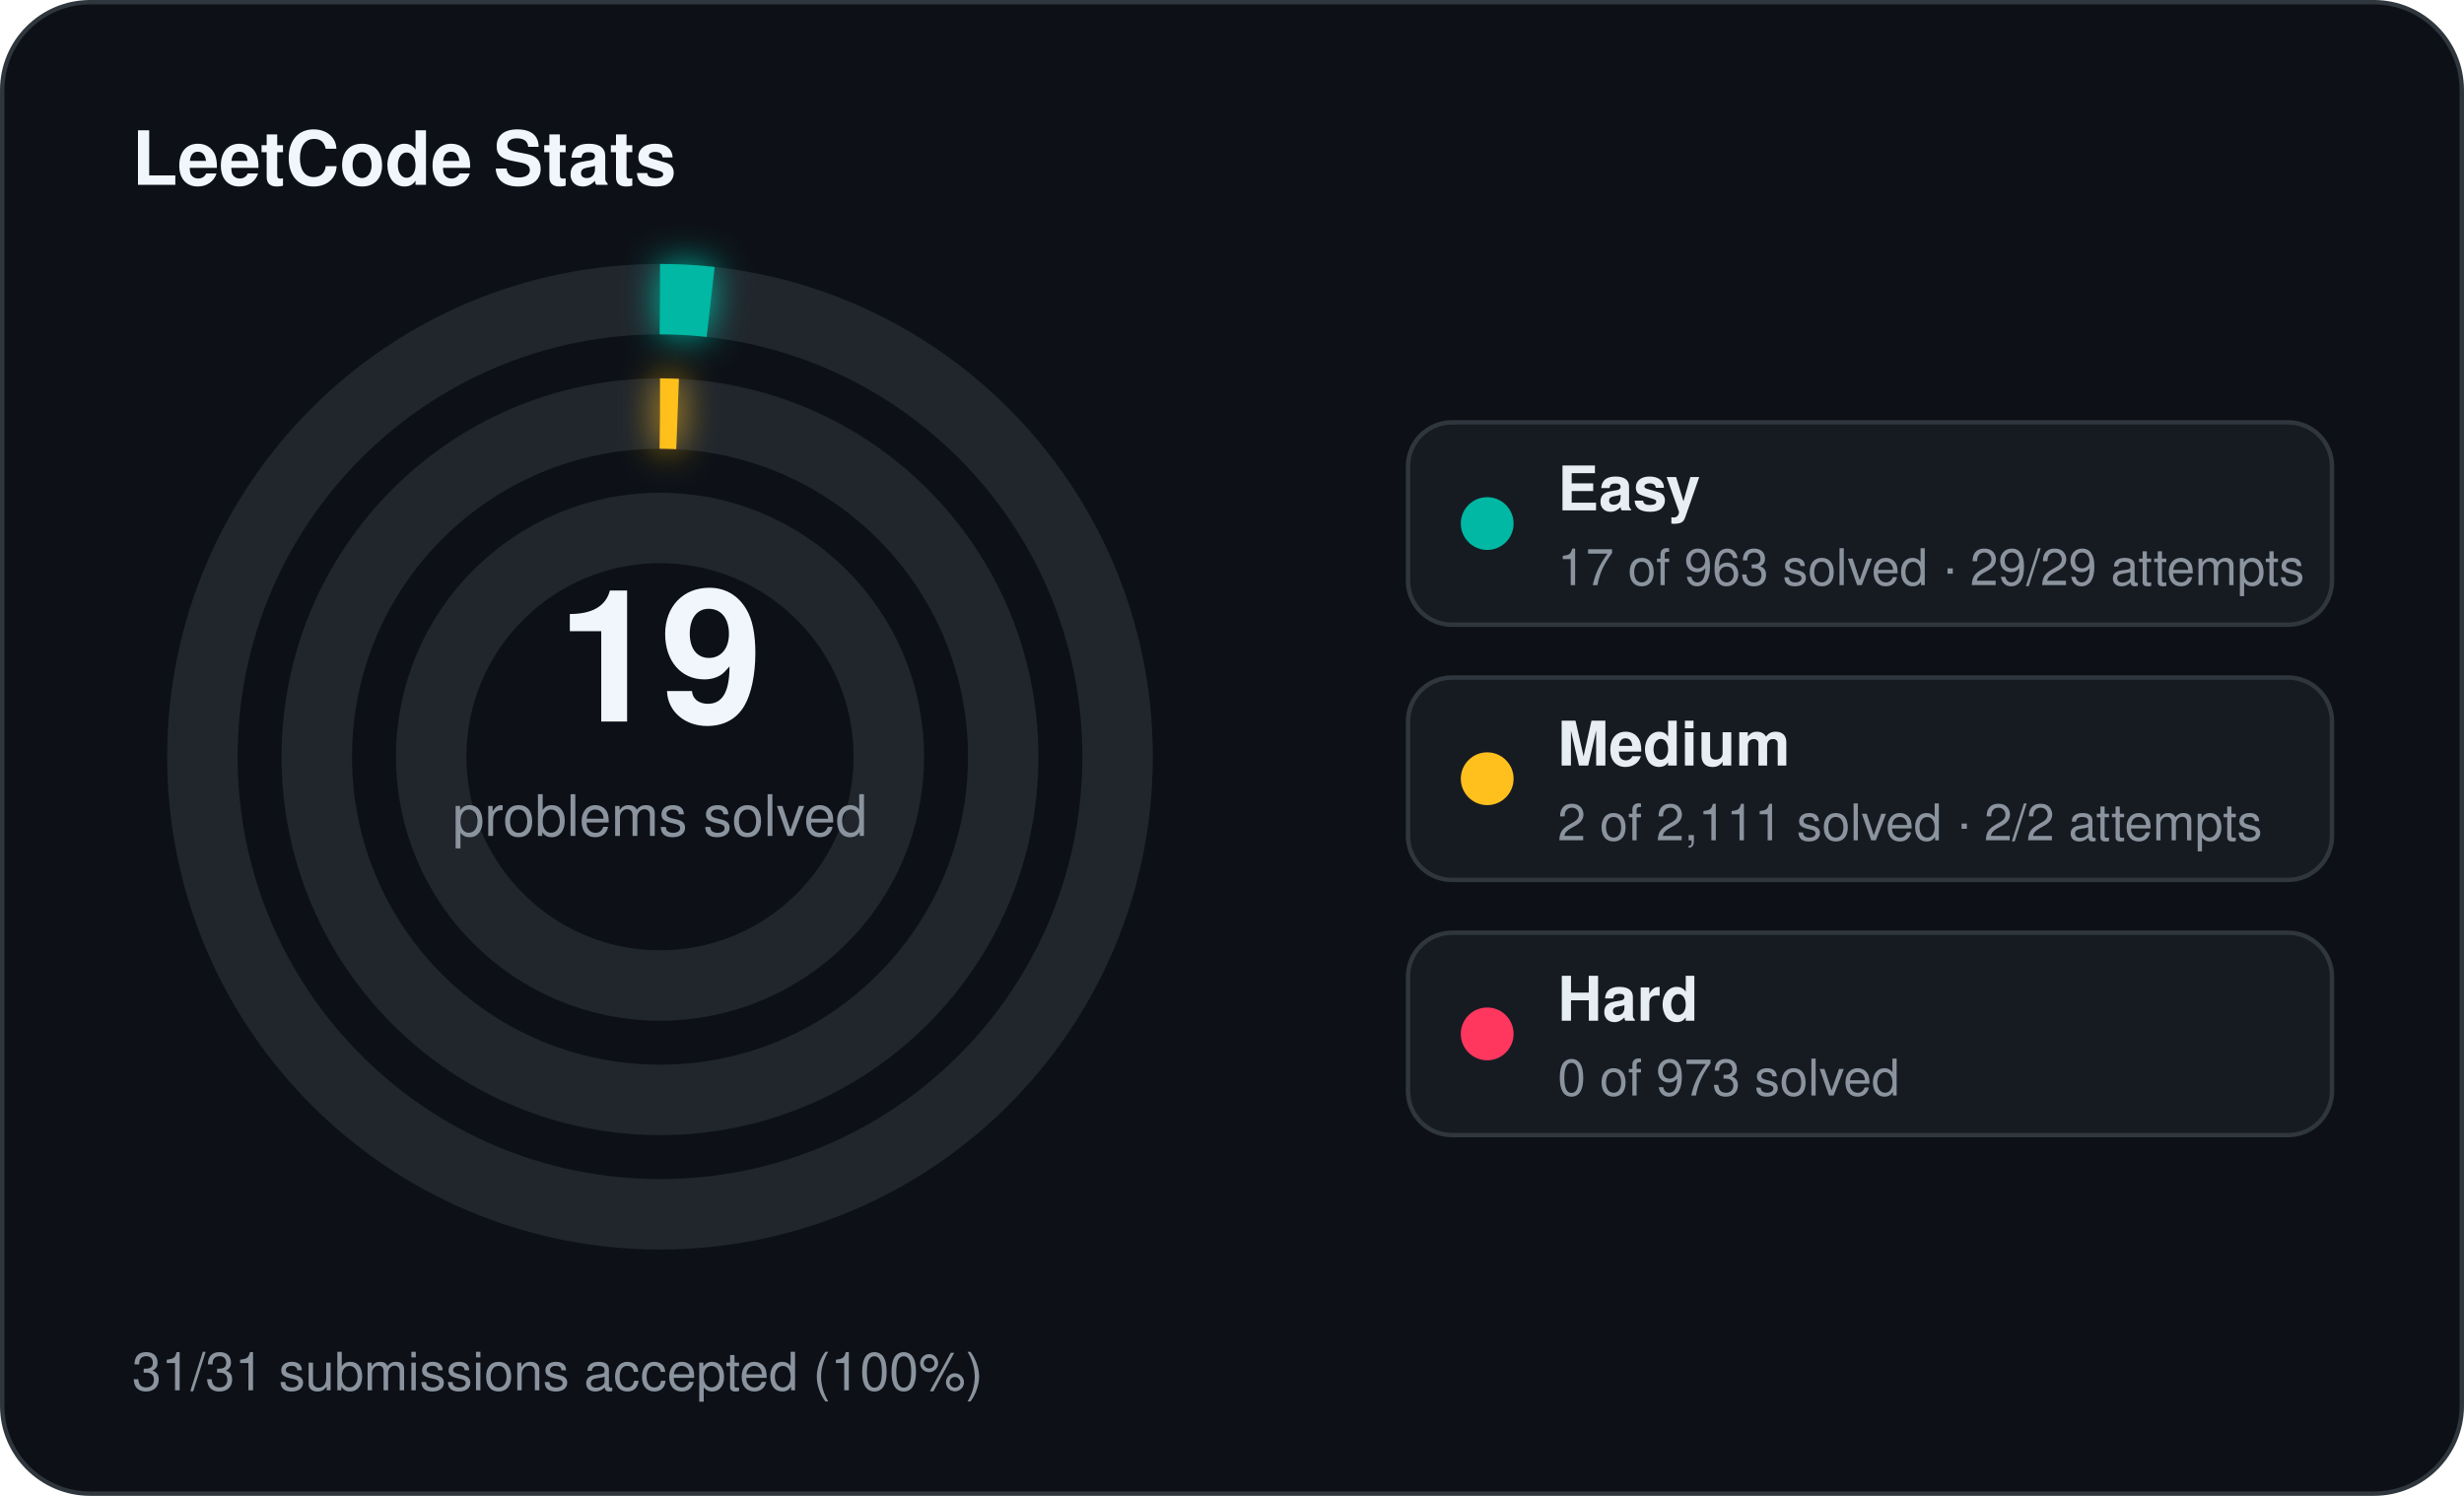
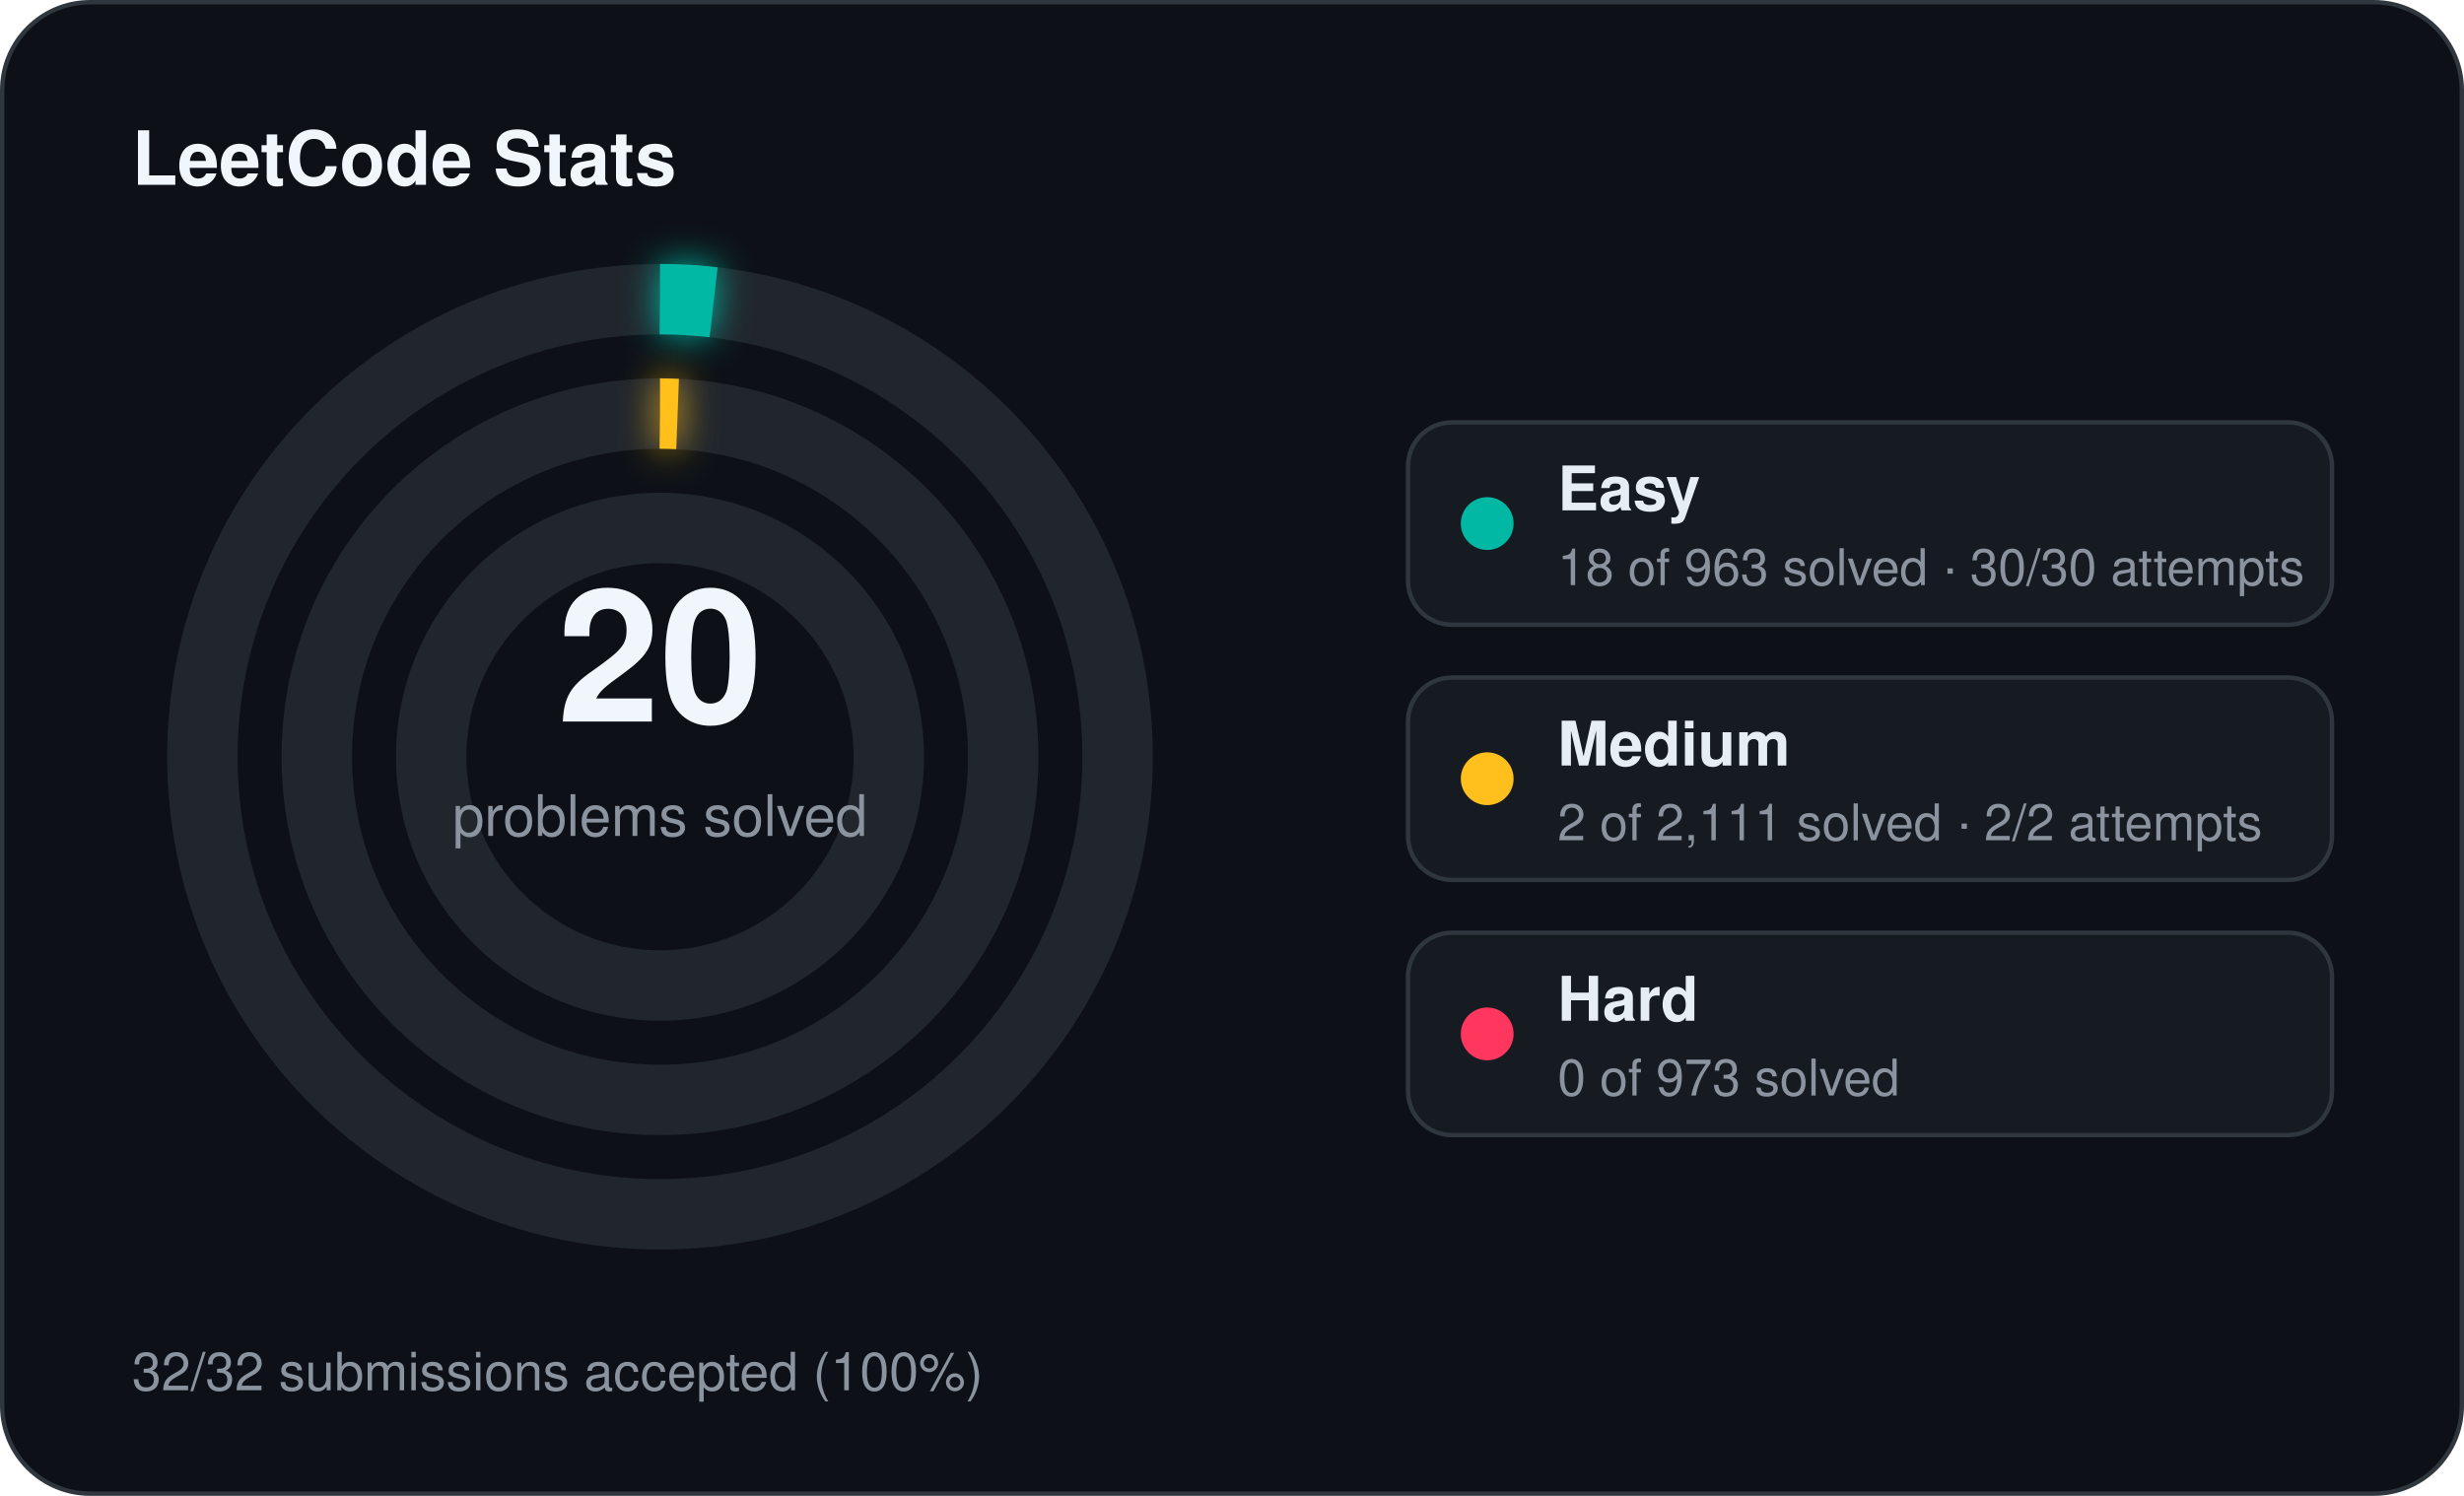
<svg xmlns="http://www.w3.org/2000/svg" width="560" height="340" viewBox="0 0 560 340">
  <defs>
    <filter id="stats-glow" x="-60%" y="-60%" width="220%" height="220%">
      <feGaussianBlur stdDeviation="4" result="blur" />
      <feMerge>
        <feMergeNode in="blur" />
        <feMergeNode in="SourceGraphic" />
      </feMerge>
    </filter>
  </defs>
  <rect x="0.5" y="0.5" width="559" height="339" rx="20" fill="#0d1117" stroke="#30363d" stroke-width="1" />
  <text x="30" y="42" fill="#f0f6fc" font-family="Segoe UI, Helvetica, Arial, sans-serif" font-size="17" font-weight="700">LeetCode Stats</text>
  <circle cx="150" cy="172" r="104" fill="none" stroke="#21262d" stroke-width="16" />
-   <circle cx="150" cy="172" r="104" fill="none" stroke="#00b8a3" stroke-width="16" stroke-linecap="butt" stroke-dasharray="11.54 653.45" transform="rotate(-90 150 172)" filter="url(#stats-glow)" />
+   <circle cx="150" cy="172" r="104" fill="none" stroke="#00b8a3" stroke-width="16" stroke-linecap="butt" stroke-dasharray="12.21 653.45" transform="rotate(-90 150 172)" filter="url(#stats-glow)" />
  <circle cx="150" cy="172" r="78" fill="none" stroke="#21262d" stroke-width="16" />
  <circle cx="150" cy="172" r="78" fill="none" stroke="#ffc01e" stroke-width="16" stroke-linecap="butt" stroke-dasharray="4.00 490.09" transform="rotate(-90 150 172)" filter="url(#stats-glow)" />
  <circle cx="150" cy="172" r="52" fill="none" stroke="#21262d" stroke-width="16" />
-   <text x="150" y="164" text-anchor="middle" fill="#f0f6fc" font-family="Segoe UI, Helvetica, Arial, sans-serif" font-size="42" font-weight="700">19</text>
+   <text x="150" y="164" text-anchor="middle" fill="#f0f6fc" font-family="Segoe UI, Helvetica, Arial, sans-serif" font-size="42" font-weight="700">20</text>
  <text x="150" y="190" text-anchor="middle" fill="#8b949e" font-family="Segoe UI, Helvetica, Arial, sans-serif" font-size="13">problems solved</text>
  <rect x="320" y="96" width="210" height="46" rx="10" fill="#161b22" stroke="#30363d" stroke-width="1" />
  <circle cx="338" cy="119" r="6" fill="#00b8a3" />
  <text x="354" y="116" fill="#e6edf3" font-family="Segoe UI, Helvetica, Arial, sans-serif" font-size="14" font-weight="600">Easy</text>
-   <text x="354" y="133" fill="#8b949e" font-family="Segoe UI, Helvetica, Arial, sans-serif" font-size="11.5">17 of 963 solved · 29/29 attempts</text>
+   <text x="354" y="133" fill="#8b949e" font-family="Segoe UI, Helvetica, Arial, sans-serif" font-size="11.5">18 of 963 solved · 30/30 attempts</text>
  <rect x="320" y="154" width="210" height="46" rx="10" fill="#161b22" stroke="#30363d" stroke-width="1" />
  <circle cx="338" cy="177" r="6" fill="#ffc01e" />
  <text x="354" y="174" fill="#e6edf3" font-family="Segoe UI, Helvetica, Arial, sans-serif" font-size="14" font-weight="600">Medium</text>
  <text x="354" y="191" fill="#8b949e" font-family="Segoe UI, Helvetica, Arial, sans-serif" font-size="11.5">2 of 2,111 solved · 2/2 attempts</text>
  <rect x="320" y="212" width="210" height="46" rx="10" fill="#161b22" stroke="#30363d" stroke-width="1" />
  <circle cx="338" cy="235" r="6" fill="#ff375f" />
  <text x="354" y="232" fill="#e6edf3" font-family="Segoe UI, Helvetica, Arial, sans-serif" font-size="14" font-weight="600">Hard</text>
  <text x="354" y="249" fill="#8b949e" font-family="Segoe UI, Helvetica, Arial, sans-serif" font-size="11.5">0 of 973 solved</text>
-   <text x="30" y="316" fill="#8b949e" font-family="Segoe UI, Helvetica, Arial, sans-serif" font-size="12">31/31 submissions accepted (100%)</text>
+   <text x="30" y="316" fill="#8b949e" font-family="Segoe UI, Helvetica, Arial, sans-serif" font-size="12">32/32 submissions accepted (100%)</text>
</svg>
